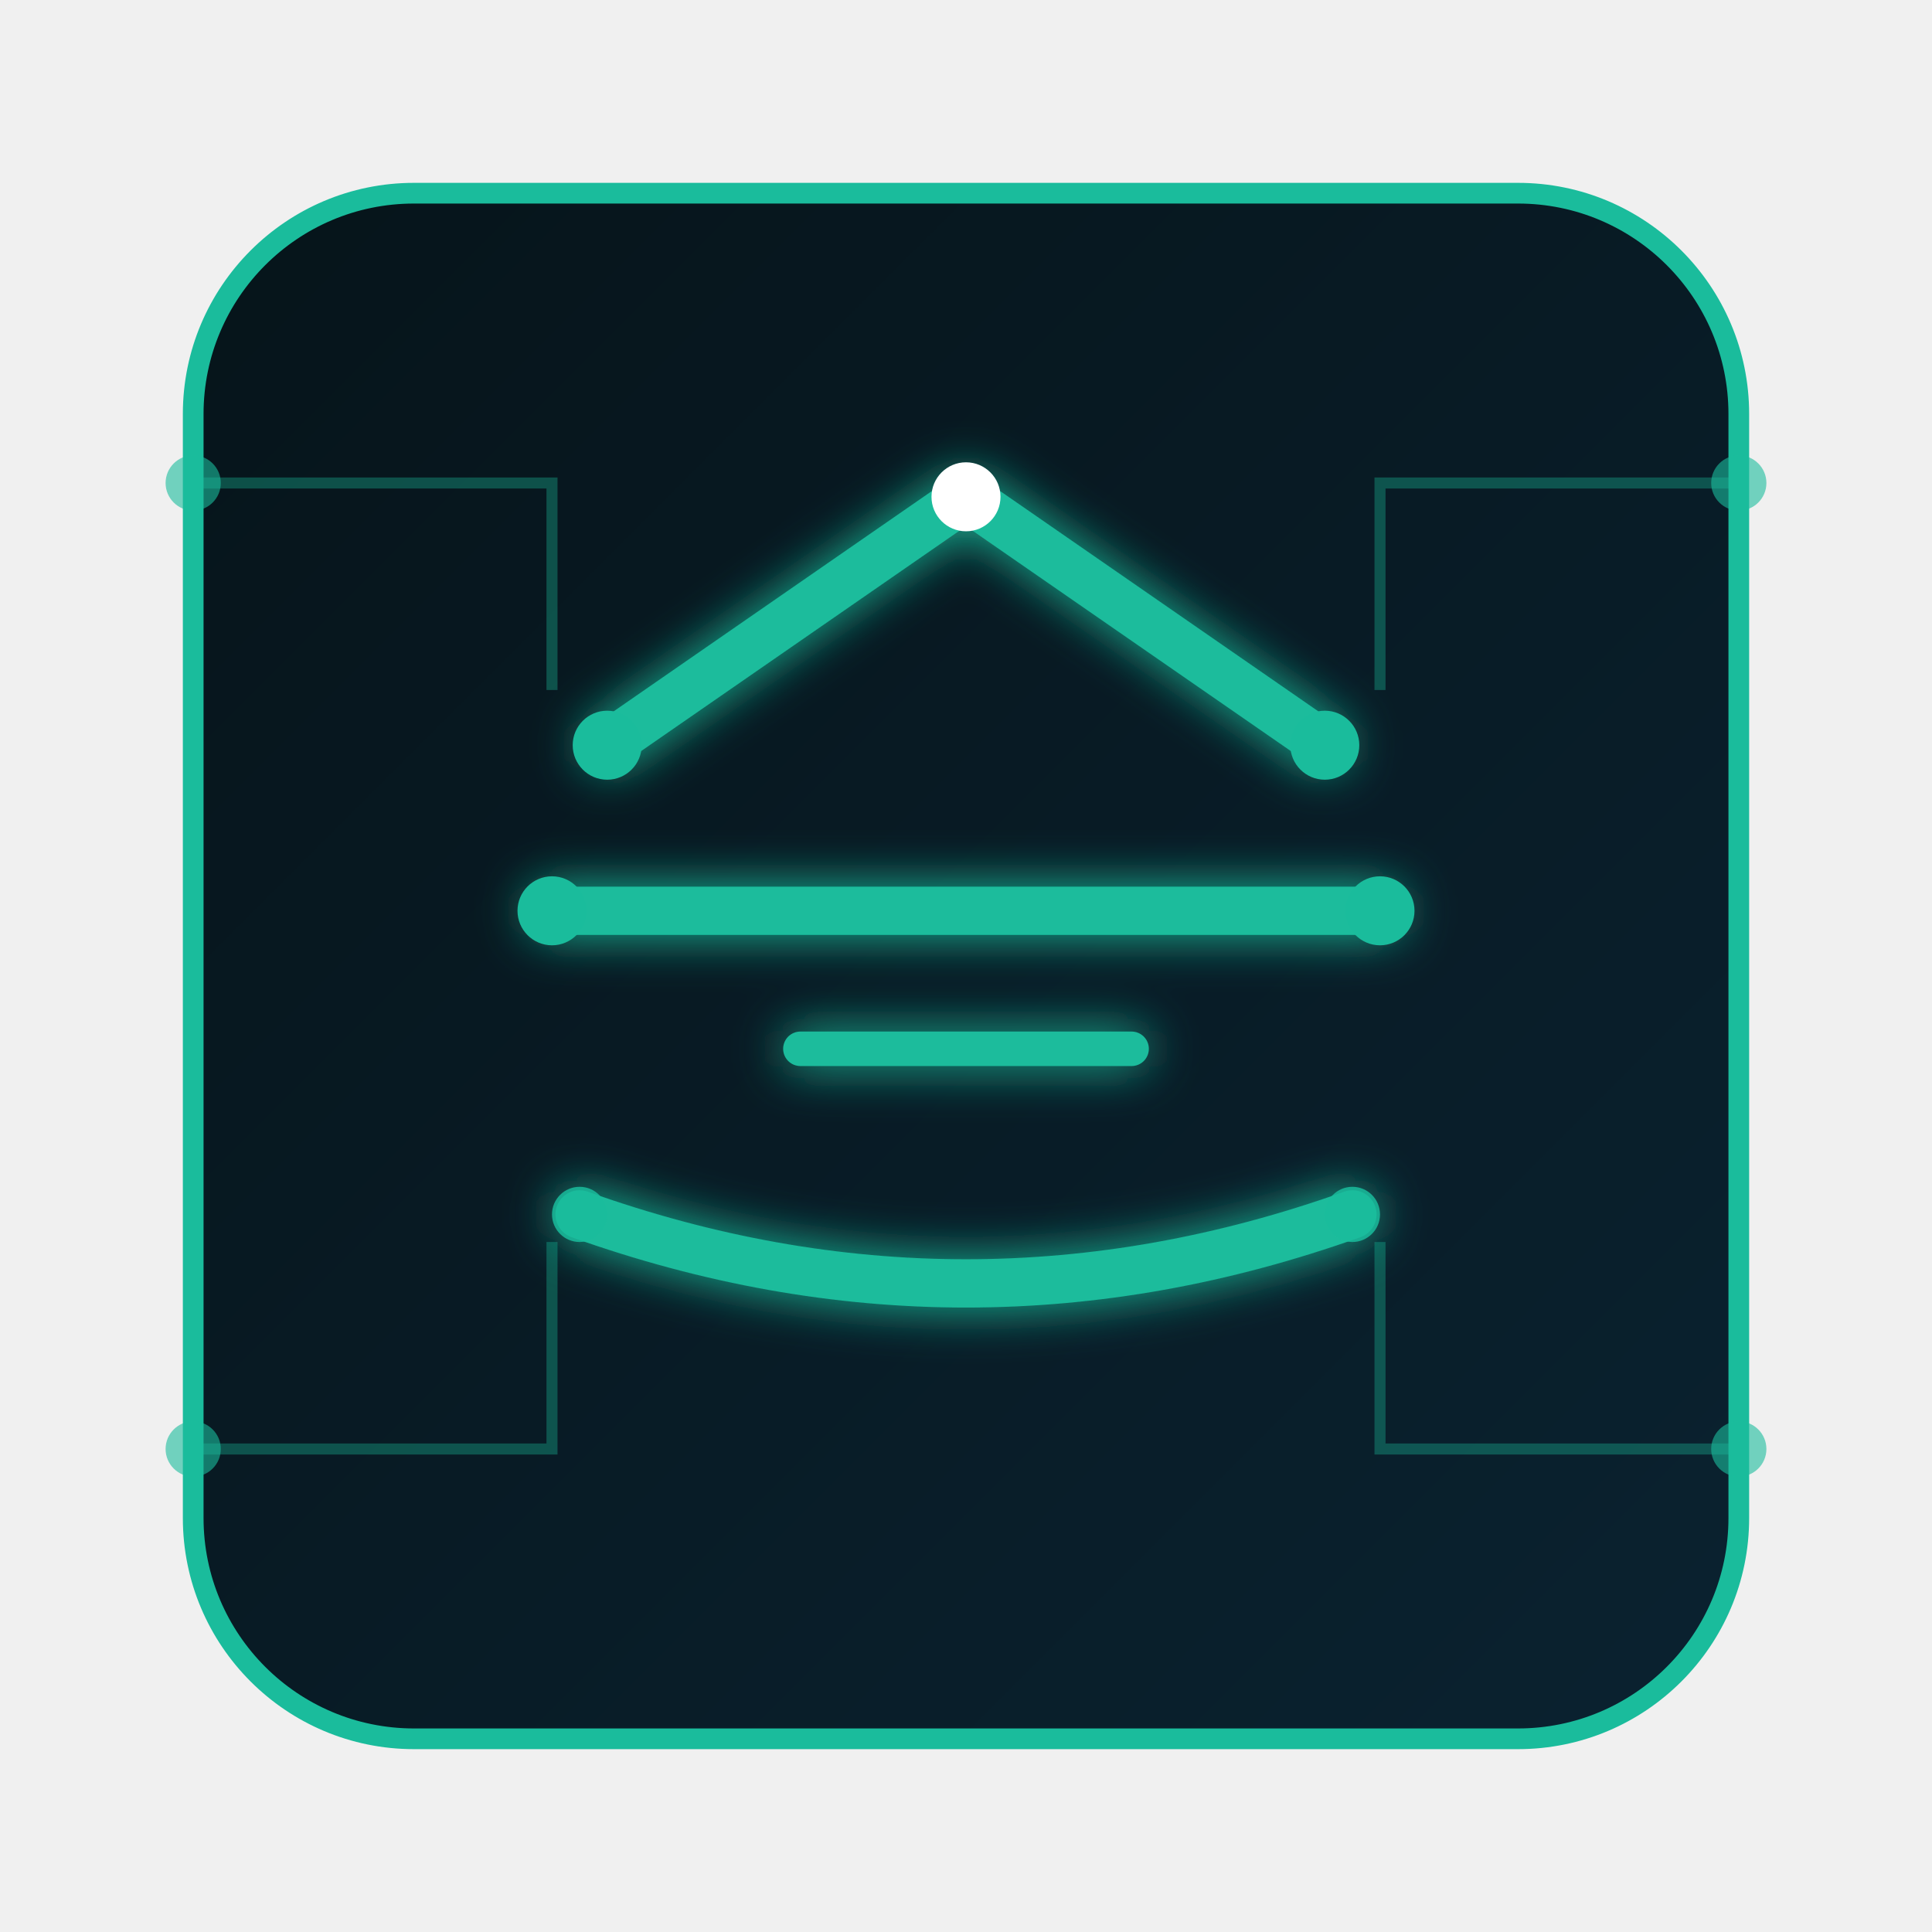
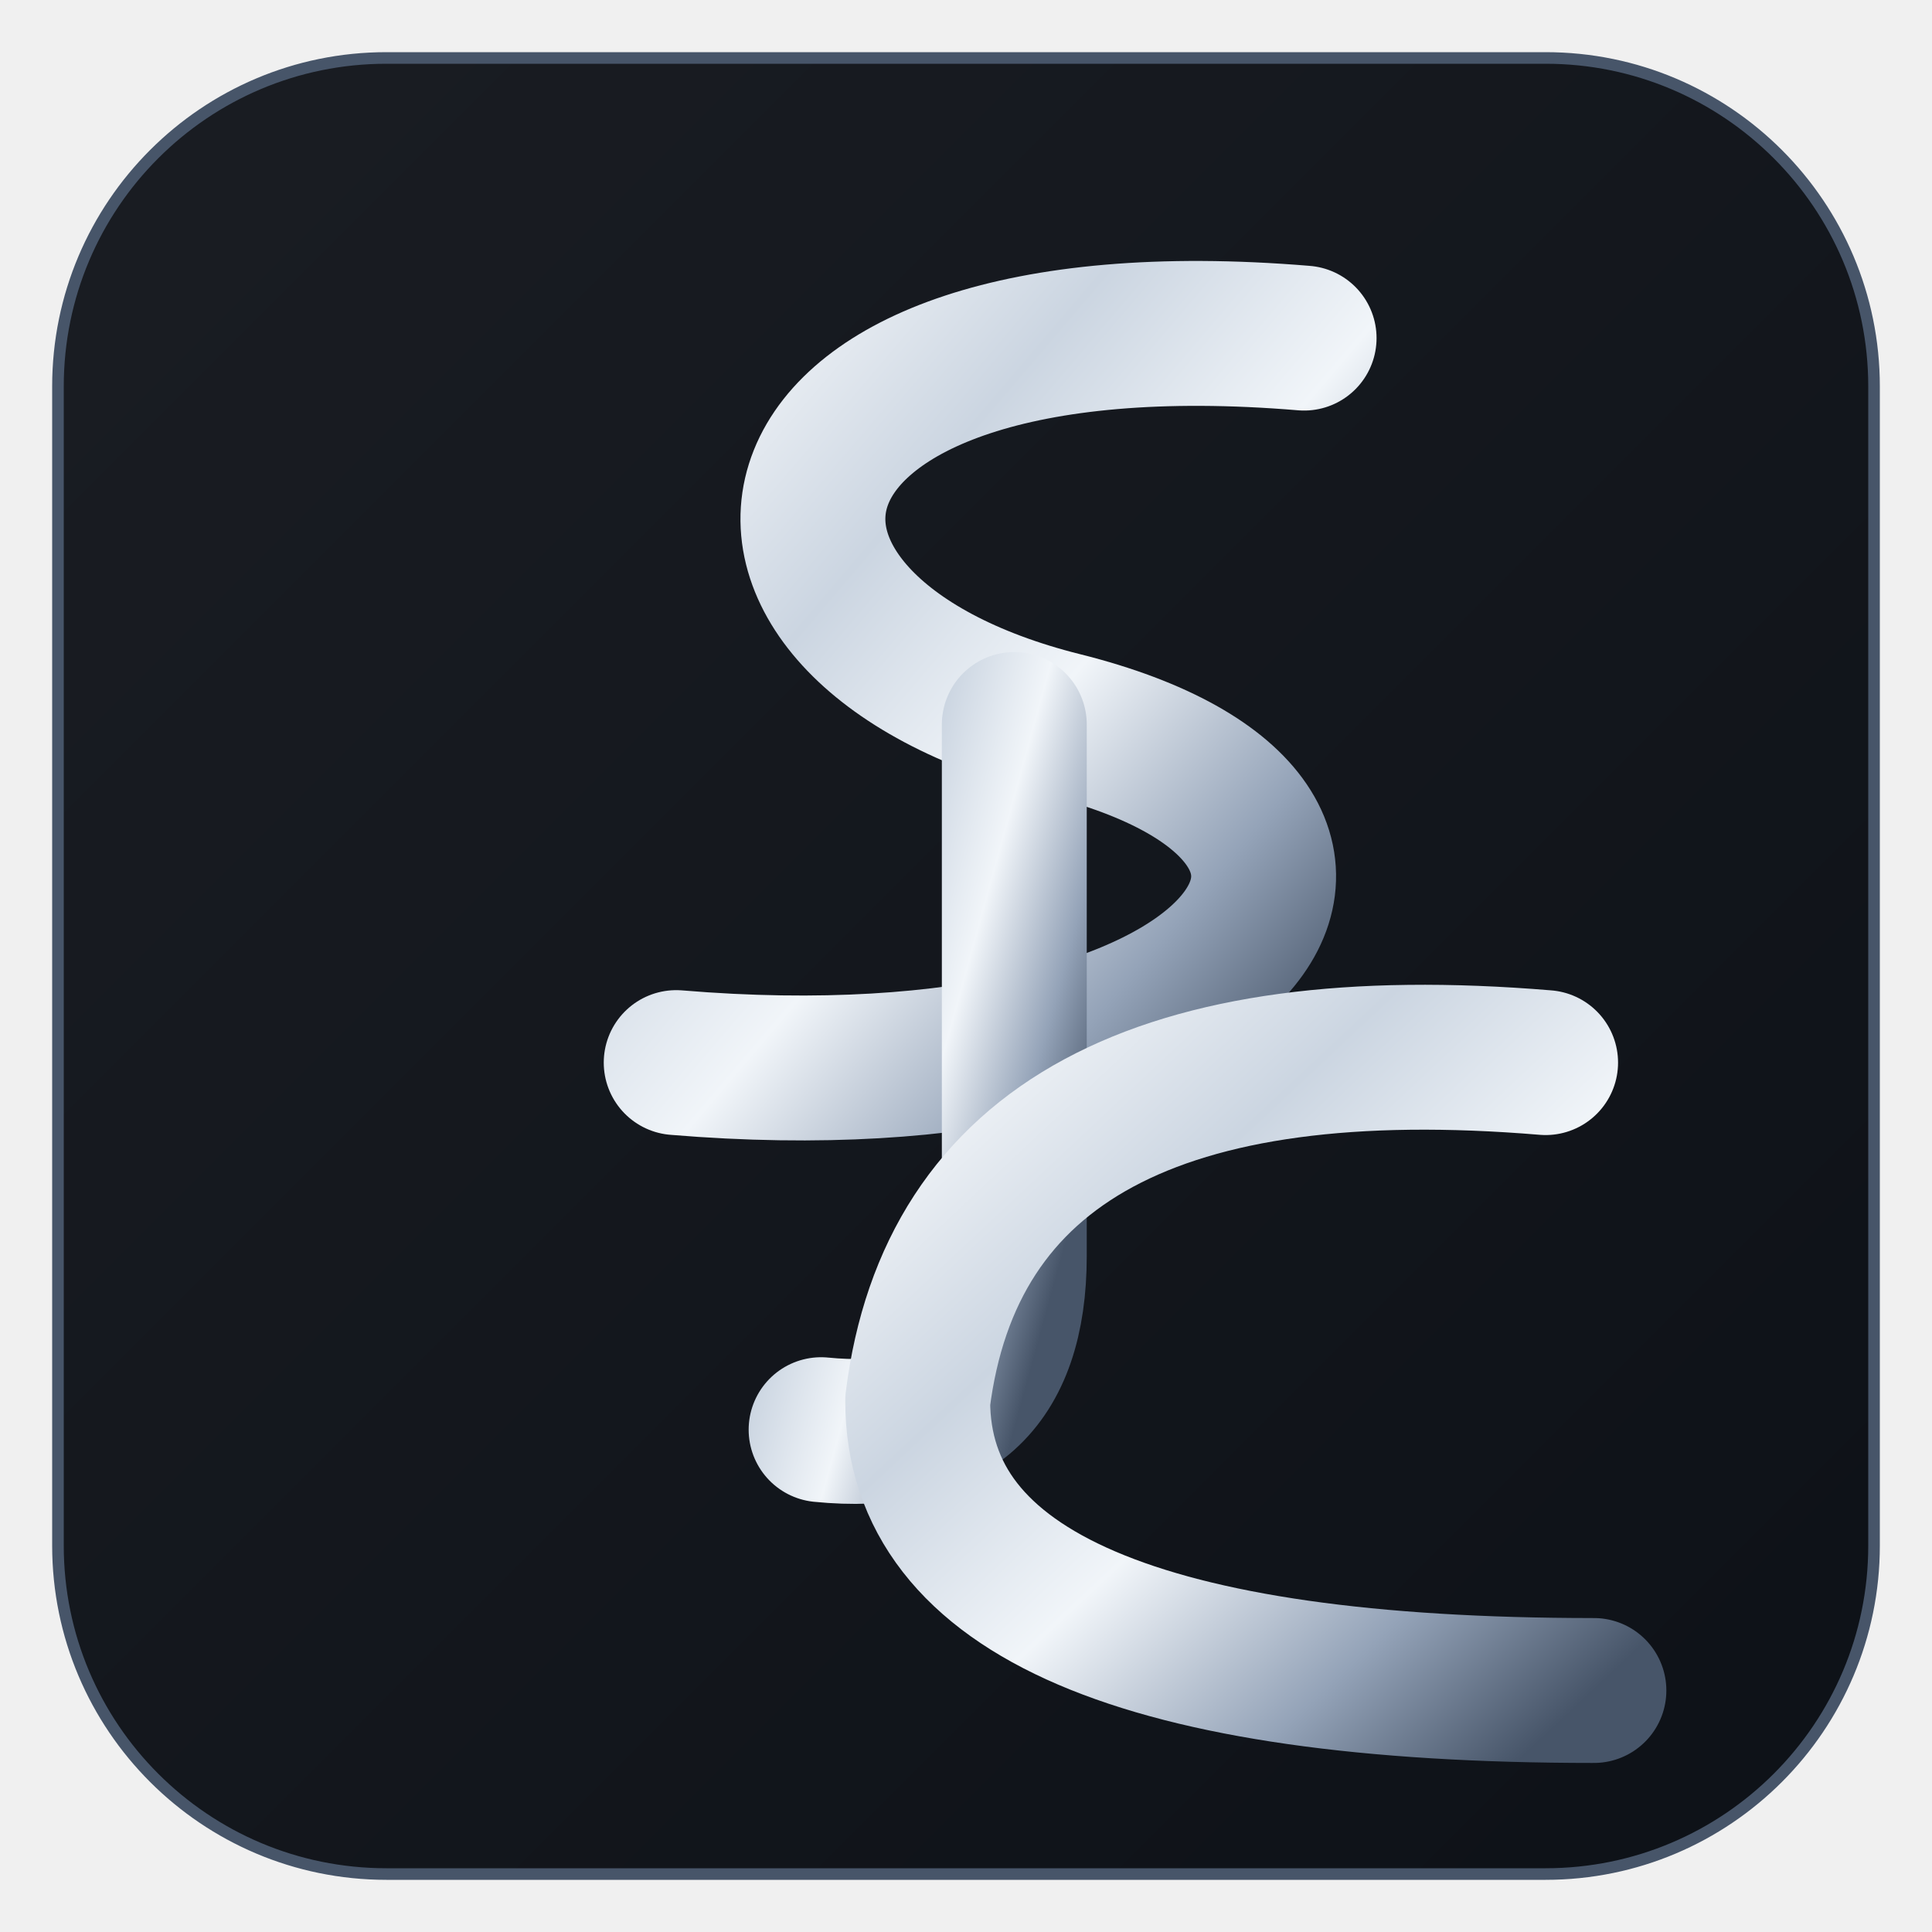
- <svg xmlns="http://www.w3.org/2000/svg" width="512" height="512" viewBox="0 0 140 140">
+ <svg xmlns="http://www.w3.org/2000/svg" width="512" height="512" viewBox="0 0 200 200">
  <defs>
-     <linearGradient id="logoCircuitBg" x1="0%" y1="0%" x2="100%" y2="100%">
-       <stop offset="0%" stop-color="#06141a" />
-       <stop offset="100%" stop-color="#0a2230" />
+     <linearGradient id="silver" x1="0%" y1="0%" x2="100%" y2="100%">
+       <stop offset="0%" stop-color="#f8fafc" />
+       <stop offset="30%" stop-color="#cbd5e1" />
+       <stop offset="55%" stop-color="#f1f5f9" />
+       <stop offset="80%" stop-color="#94a3b8" />
+       <stop offset="100%" stop-color="#475569" />
    </linearGradient>
-     <filter id="logoCircuitGlow" x="-50%" y="-50%" width="200%" height="200%">
-       <feGaussianBlur stdDeviation="1.8" result="b" />
-       <feMerge>
-         <feMergeNode in="b" />
-         <feMergeNode in="SourceGraphic" />
-       </feMerge>
-     </filter>
+     <linearGradient id="bg" x1="0%" y1="0%" x2="100%" y2="100%">
+       <stop offset="0%" stop-color="#1a1d23" />
+       <stop offset="100%" stop-color="#0d1117" />
+     </linearGradient>
  </defs>
-   <rect x="14" y="14" width="112" height="112" rx="16" fill="url(#logoCircuitBg)" stroke="#1abc9c" stroke-width="1.5" />
-   <g stroke="#1abc9c" stroke-width="0.8" fill="none" opacity="0.35">
-     <path d="M14 35 L40 35 L40 50" />
-     <path d="M126 35 L100 35 L100 50" />
-     <path d="M14 105 L40 105 L40 90" />
-     <path d="M126 105 L100 105 L100 90" />
+   <rect x="6" y="6" width="188" height="188" rx="34" fill="url(#bg)" stroke="#475569" stroke-width="1.2" />
+   <g fill="none" stroke="url(#silver)" stroke-width="15" stroke-linecap="round" stroke-linejoin="round">
+     <path d="M 135 35 C 75 30 70 65 110 75 C 150 85 130 115 70 110" />
+     <path d="M 105 75 L 105 130 Q 105 150 85 148" />
+     <path d="M 160 110 Q 100 105 95 145 Q 95 175 165 175" />
  </g>
-   <g fill="#1abc9c" opacity="0.6">
-     <circle cx="14" cy="35" r="2" />
-     <circle cx="126" cy="35" r="2" />
-     <circle cx="14" cy="105" r="2" />
-     <circle cx="126" cy="105" r="2" />
-   </g>
-   <g filter="url(#logoCircuitGlow)" stroke="#1abc9c" fill="none" stroke-linecap="round" stroke-linejoin="round">
-     <path d="M44 54 L70 36 L96 54" stroke-width="3.5" />
-     <path d="M40 66 L100 66" stroke-width="3.5" />
-     <path d="M58 76 L82 76" stroke-width="2.5" />
-     <path d="M42 88 Q70 98 98 88" stroke-width="3.5" />
-   </g>
-   <circle cx="44" cy="54" r="2.5" fill="#1abc9c" />
-   <circle cx="96" cy="54" r="2.5" fill="#1abc9c" />
-   <circle cx="70" cy="36" r="2.5" fill="#ffffff" />
-   <circle cx="40" cy="66" r="2.5" fill="#1abc9c" />
-   <circle cx="100" cy="66" r="2.5" fill="#1abc9c" />
-   <circle cx="42" cy="88" r="2" fill="#1abc9c" opacity="0.85" />
-   <circle cx="98" cy="88" r="2" fill="#1abc9c" opacity="0.85" />
</svg>
